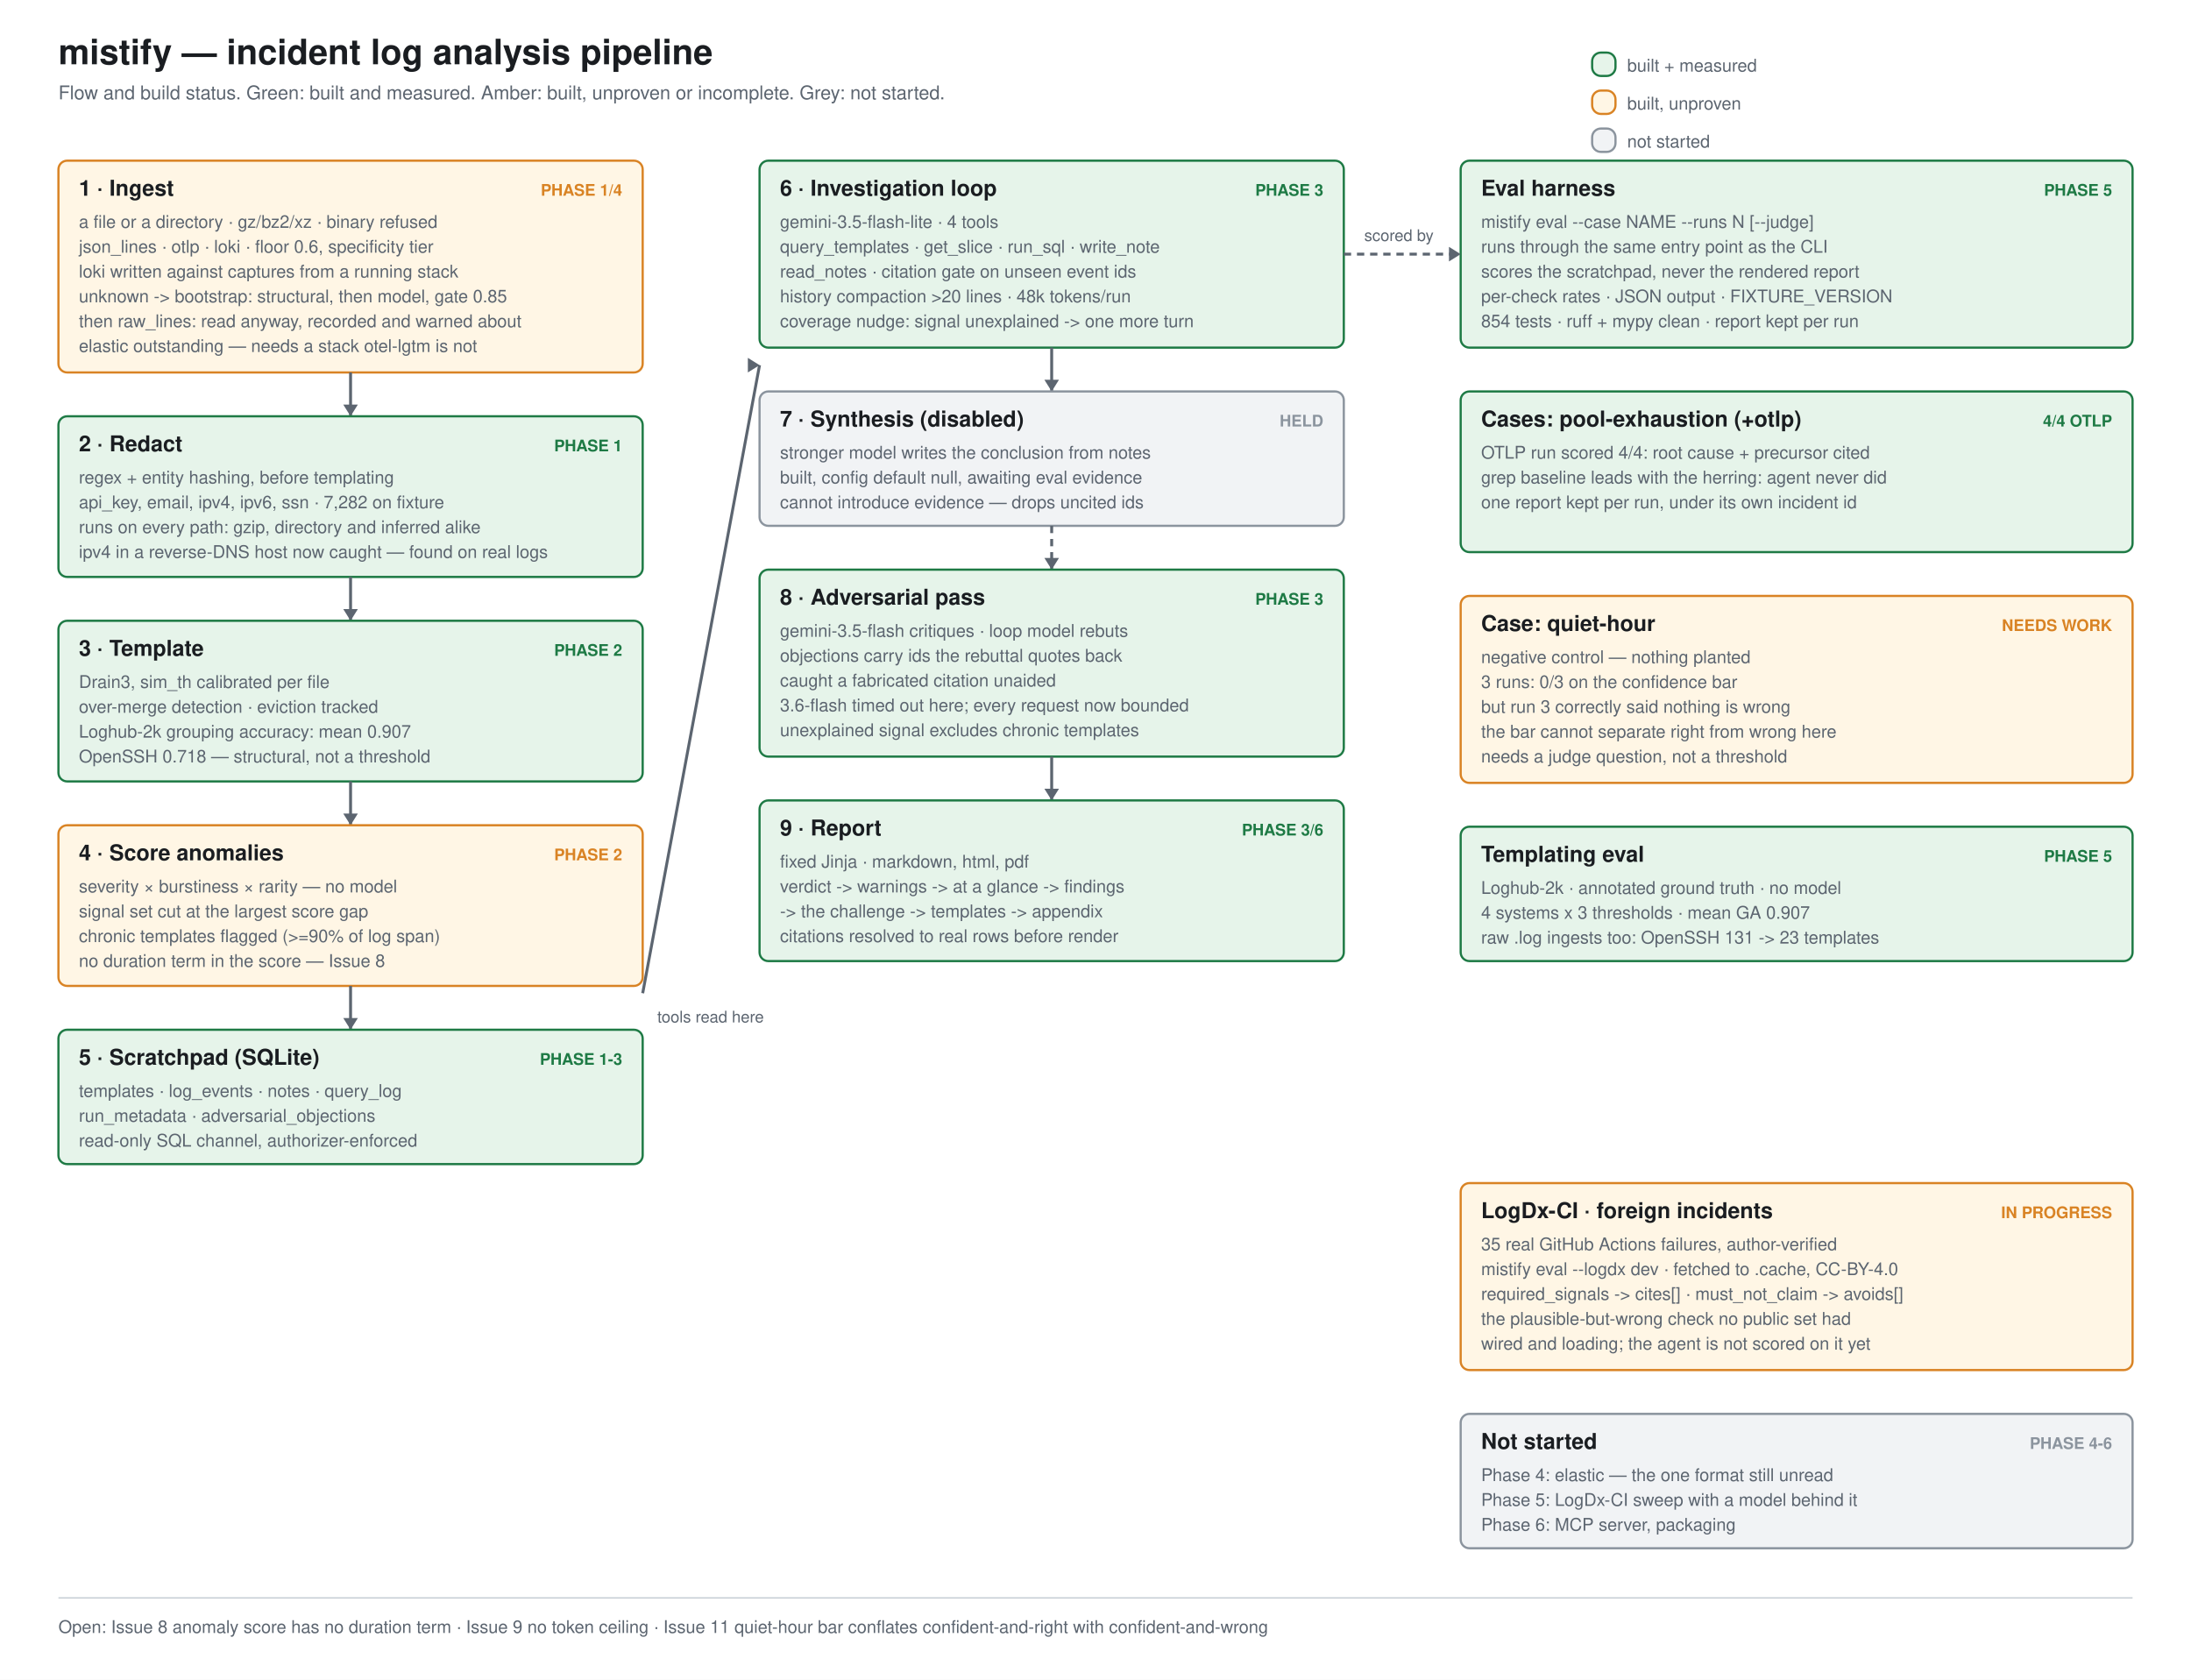
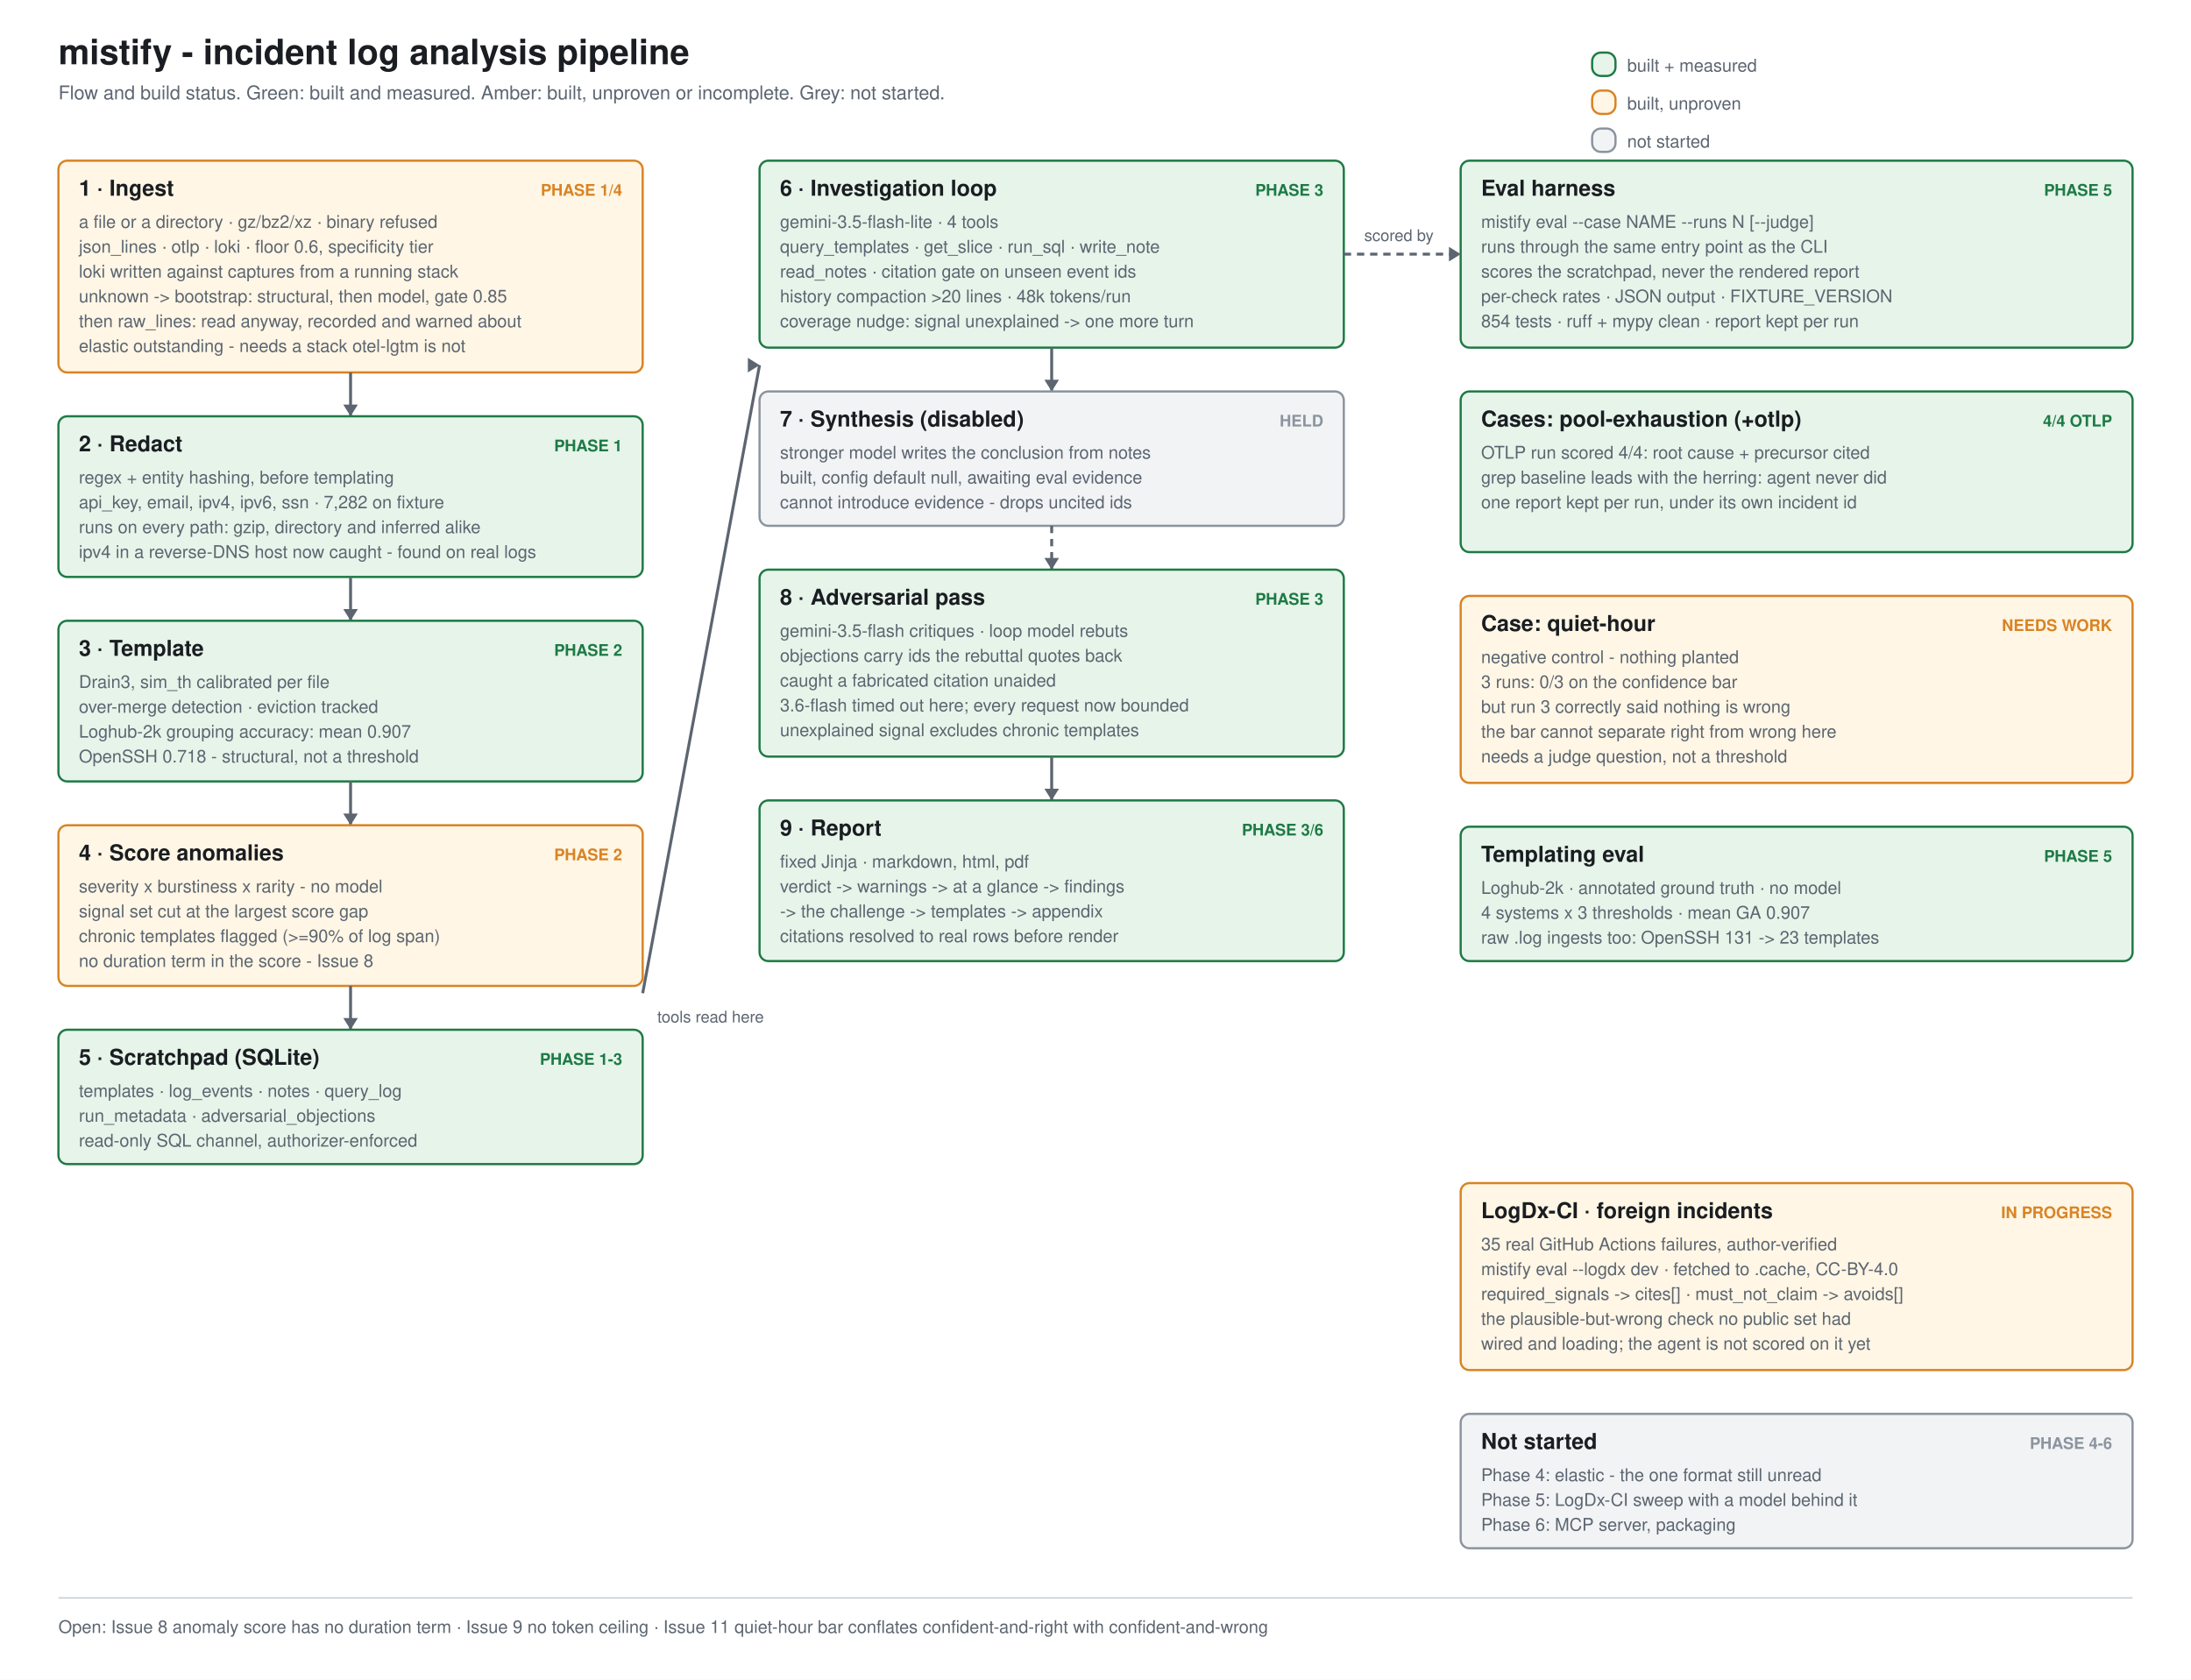
<svg xmlns="http://www.w3.org/2000/svg" width="1500" height="1150" viewBox="0 0 1500 1150">
  <rect width="1500" height="1150" fill="#ffffff" />
-   <text x="40" y="44" font-family="Segoe UI, Helvetica, Arial, sans-serif" font-size="24" fill="#1a1d21" font-weight="bold" text-anchor="start">mistify — incident log analysis pipeline</text>
+   <text x="40" y="44" font-family="Segoe UI, Helvetica, Arial, sans-serif" font-size="24" fill="#1a1d21" font-weight="bold" text-anchor="start">mistify - incident log analysis pipeline</text>
  <text x="40" y="68" font-family="Segoe UI, Helvetica, Arial, sans-serif" font-size="13" fill="#5c6570" font-weight="normal" text-anchor="start">Flow and build status. Green: built and measured. Amber: built, unproven or incomplete. Grey: not started.</text>
  <rect x="1090" y="36" width="16" height="16" rx="6" fill="#e6f4ea" stroke="#1e7a45" stroke-width="1.5" />
  <text x="1114" y="49" font-family="Segoe UI, Helvetica, Arial, sans-serif" font-size="12" fill="#5c6570" font-weight="normal" text-anchor="start">built + measured</text>
  <rect x="1090" y="62" width="16" height="16" rx="6" fill="#fff6e5" stroke="#d98324" stroke-width="1.5" />
  <text x="1114" y="75" font-family="Segoe UI, Helvetica, Arial, sans-serif" font-size="12" fill="#5c6570" font-weight="normal" text-anchor="start">built, unproven</text>
  <rect x="1090" y="88" width="16" height="16" rx="6" fill="#f1f3f5" stroke="#8b949e" stroke-width="1.5" />
  <text x="1114" y="101" font-family="Segoe UI, Helvetica, Arial, sans-serif" font-size="12" fill="#5c6570" font-weight="normal" text-anchor="start">not started</text>
  <rect x="40" y="110" width="400" height="145" rx="6" fill="#fff6e5" stroke="#d98324" stroke-width="1.5" />
  <text x="54" y="134" font-family="Segoe UI, Helvetica, Arial, sans-serif" font-size="15" fill="#1a1d21" font-weight="bold" text-anchor="start">1 · Ingest</text>
  <text x="426" y="134" font-family="Segoe UI, Helvetica, Arial, sans-serif" font-size="11" fill="#d98324" font-weight="bold" text-anchor="end">PHASE 1/4</text>
  <text x="54" y="156" font-family="Segoe UI, Helvetica, Arial, sans-serif" font-size="12" fill="#5c6570" font-weight="normal" text-anchor="start">a file or a directory · gz/bz2/xz · binary refused</text>
  <text x="54" y="173" font-family="Segoe UI, Helvetica, Arial, sans-serif" font-size="12" fill="#5c6570" font-weight="normal" text-anchor="start">json_lines · otlp · loki · floor 0.6, specificity tier</text>
  <text x="54" y="190" font-family="Segoe UI, Helvetica, Arial, sans-serif" font-size="12" fill="#5c6570" font-weight="normal" text-anchor="start">loki written against captures from a running stack</text>
  <text x="54" y="207" font-family="Segoe UI, Helvetica, Arial, sans-serif" font-size="12" fill="#5c6570" font-weight="normal" text-anchor="start">unknown -&gt; bootstrap: structural, then model, gate 0.85</text>
  <text x="54" y="224" font-family="Segoe UI, Helvetica, Arial, sans-serif" font-size="12" fill="#5c6570" font-weight="normal" text-anchor="start">then raw_lines: read anyway, recorded and warned about</text>
-   <text x="54" y="241" font-family="Segoe UI, Helvetica, Arial, sans-serif" font-size="12" fill="#5c6570" font-weight="normal" text-anchor="start">elastic outstanding — needs a stack otel-lgtm is not</text>
+   <text x="54" y="241" font-family="Segoe UI, Helvetica, Arial, sans-serif" font-size="12" fill="#5c6570" font-weight="normal" text-anchor="start">elastic outstanding - needs a stack otel-lgtm is not</text>
  <line x1="240.0" y1="255" x2="240.0" y2="285" stroke="#5c6570" stroke-width="2" />
  <polygon points="235.0,277 245.0,277 240.0,285" fill="#5c6570" />
  <rect x="40" y="285" width="400" height="110" rx="6" fill="#e6f4ea" stroke="#1e7a45" stroke-width="1.5" />
  <text x="54" y="309" font-family="Segoe UI, Helvetica, Arial, sans-serif" font-size="15" fill="#1a1d21" font-weight="bold" text-anchor="start">2 · Redact</text>
  <text x="426" y="309" font-family="Segoe UI, Helvetica, Arial, sans-serif" font-size="11" fill="#1e7a45" font-weight="bold" text-anchor="end">PHASE 1</text>
  <text x="54" y="331" font-family="Segoe UI, Helvetica, Arial, sans-serif" font-size="12" fill="#5c6570" font-weight="normal" text-anchor="start">regex + entity hashing, before templating</text>
  <text x="54" y="348" font-family="Segoe UI, Helvetica, Arial, sans-serif" font-size="12" fill="#5c6570" font-weight="normal" text-anchor="start">api_key, email, ipv4, ipv6, ssn · 7,282 on fixture</text>
  <text x="54" y="365" font-family="Segoe UI, Helvetica, Arial, sans-serif" font-size="12" fill="#5c6570" font-weight="normal" text-anchor="start">runs on every path: gzip, directory and inferred alike</text>
-   <text x="54" y="382" font-family="Segoe UI, Helvetica, Arial, sans-serif" font-size="12" fill="#5c6570" font-weight="normal" text-anchor="start">ipv4 in a reverse-DNS host now caught — found on real logs</text>
+   <text x="54" y="382" font-family="Segoe UI, Helvetica, Arial, sans-serif" font-size="12" fill="#5c6570" font-weight="normal" text-anchor="start">ipv4 in a reverse-DNS host now caught - found on real logs</text>
  <line x1="240.0" y1="395" x2="240.0" y2="425" stroke="#5c6570" stroke-width="2" />
  <polygon points="235.0,417 245.0,417 240.0,425" fill="#5c6570" />
  <rect x="40" y="425" width="400" height="110" rx="6" fill="#e6f4ea" stroke="#1e7a45" stroke-width="1.5" />
  <text x="54" y="449" font-family="Segoe UI, Helvetica, Arial, sans-serif" font-size="15" fill="#1a1d21" font-weight="bold" text-anchor="start">3 · Template</text>
  <text x="426" y="449" font-family="Segoe UI, Helvetica, Arial, sans-serif" font-size="11" fill="#1e7a45" font-weight="bold" text-anchor="end">PHASE 2</text>
  <text x="54" y="471" font-family="Segoe UI, Helvetica, Arial, sans-serif" font-size="12" fill="#5c6570" font-weight="normal" text-anchor="start">Drain3, sim_th calibrated per file</text>
  <text x="54" y="488" font-family="Segoe UI, Helvetica, Arial, sans-serif" font-size="12" fill="#5c6570" font-weight="normal" text-anchor="start">over-merge detection · eviction tracked</text>
  <text x="54" y="505" font-family="Segoe UI, Helvetica, Arial, sans-serif" font-size="12" fill="#5c6570" font-weight="normal" text-anchor="start">Loghub-2k grouping accuracy: mean 0.907</text>
-   <text x="54" y="522" font-family="Segoe UI, Helvetica, Arial, sans-serif" font-size="12" fill="#5c6570" font-weight="normal" text-anchor="start">OpenSSH 0.718 — structural, not a threshold</text>
+   <text x="54" y="522" font-family="Segoe UI, Helvetica, Arial, sans-serif" font-size="12" fill="#5c6570" font-weight="normal" text-anchor="start">OpenSSH 0.718 - structural, not a threshold</text>
  <line x1="240.0" y1="535" x2="240.0" y2="565" stroke="#5c6570" stroke-width="2" />
  <polygon points="235.0,557 245.0,557 240.0,565" fill="#5c6570" />
  <rect x="40" y="565" width="400" height="110" rx="6" fill="#fff6e5" stroke="#d98324" stroke-width="1.5" />
  <text x="54" y="589" font-family="Segoe UI, Helvetica, Arial, sans-serif" font-size="15" fill="#1a1d21" font-weight="bold" text-anchor="start">4 · Score anomalies</text>
  <text x="426" y="589" font-family="Segoe UI, Helvetica, Arial, sans-serif" font-size="11" fill="#d98324" font-weight="bold" text-anchor="end">PHASE 2</text>
-   <text x="54" y="611" font-family="Segoe UI, Helvetica, Arial, sans-serif" font-size="12" fill="#5c6570" font-weight="normal" text-anchor="start">severity × burstiness × rarity — no model</text>
+   <text x="54" y="611" font-family="Segoe UI, Helvetica, Arial, sans-serif" font-size="12" fill="#5c6570" font-weight="normal" text-anchor="start">severity x burstiness x rarity - no model</text>
  <text x="54" y="628" font-family="Segoe UI, Helvetica, Arial, sans-serif" font-size="12" fill="#5c6570" font-weight="normal" text-anchor="start">signal set cut at the largest score gap</text>
  <text x="54" y="645" font-family="Segoe UI, Helvetica, Arial, sans-serif" font-size="12" fill="#5c6570" font-weight="normal" text-anchor="start">chronic templates flagged (&gt;=90% of log span)</text>
-   <text x="54" y="662" font-family="Segoe UI, Helvetica, Arial, sans-serif" font-size="12" fill="#5c6570" font-weight="normal" text-anchor="start">no duration term in the score — Issue 8</text>
+   <text x="54" y="662" font-family="Segoe UI, Helvetica, Arial, sans-serif" font-size="12" fill="#5c6570" font-weight="normal" text-anchor="start">no duration term in the score - Issue 8</text>
  <line x1="240.0" y1="675" x2="240.0" y2="705" stroke="#5c6570" stroke-width="2" />
  <polygon points="235.0,697 245.0,697 240.0,705" fill="#5c6570" />
  <rect x="40" y="705" width="400" height="92" rx="6" fill="#e6f4ea" stroke="#1e7a45" stroke-width="1.5" />
  <text x="54" y="729" font-family="Segoe UI, Helvetica, Arial, sans-serif" font-size="15" fill="#1a1d21" font-weight="bold" text-anchor="start">5 · Scratchpad (SQLite)</text>
  <text x="426" y="729" font-family="Segoe UI, Helvetica, Arial, sans-serif" font-size="11" fill="#1e7a45" font-weight="bold" text-anchor="end">PHASE 1-3</text>
  <text x="54" y="751" font-family="Segoe UI, Helvetica, Arial, sans-serif" font-size="12" fill="#5c6570" font-weight="normal" text-anchor="start">templates · log_events · notes · query_log</text>
  <text x="54" y="768" font-family="Segoe UI, Helvetica, Arial, sans-serif" font-size="12" fill="#5c6570" font-weight="normal" text-anchor="start">run_metadata · adversarial_objections</text>
  <text x="54" y="785" font-family="Segoe UI, Helvetica, Arial, sans-serif" font-size="12" fill="#5c6570" font-weight="normal" text-anchor="start">read-only SQL channel, authorizer-enforced</text>
  <rect x="520" y="110" width="400" height="128" rx="6" fill="#e6f4ea" stroke="#1e7a45" stroke-width="1.5" />
  <text x="534" y="134" font-family="Segoe UI, Helvetica, Arial, sans-serif" font-size="15" fill="#1a1d21" font-weight="bold" text-anchor="start">6 · Investigation loop</text>
  <text x="906" y="134" font-family="Segoe UI, Helvetica, Arial, sans-serif" font-size="11" fill="#1e7a45" font-weight="bold" text-anchor="end">PHASE 3</text>
  <text x="534" y="156" font-family="Segoe UI, Helvetica, Arial, sans-serif" font-size="12" fill="#5c6570" font-weight="normal" text-anchor="start">gemini-3.5-flash-lite · 4 tools</text>
  <text x="534" y="173" font-family="Segoe UI, Helvetica, Arial, sans-serif" font-size="12" fill="#5c6570" font-weight="normal" text-anchor="start">query_templates · get_slice · run_sql · write_note</text>
  <text x="534" y="190" font-family="Segoe UI, Helvetica, Arial, sans-serif" font-size="12" fill="#5c6570" font-weight="normal" text-anchor="start">read_notes · citation gate on unseen event ids</text>
  <text x="534" y="207" font-family="Segoe UI, Helvetica, Arial, sans-serif" font-size="12" fill="#5c6570" font-weight="normal" text-anchor="start">history compaction &gt;20 lines · 48k tokens/run</text>
  <text x="534" y="224" font-family="Segoe UI, Helvetica, Arial, sans-serif" font-size="12" fill="#5c6570" font-weight="normal" text-anchor="start">coverage nudge: signal unexplained -&gt; one more turn</text>
  <line x1="720.0" y1="238" x2="720.0" y2="268" stroke="#5c6570" stroke-width="2" />
  <polygon points="715.0,260 725.0,260 720.0,268" fill="#5c6570" />
  <rect x="520" y="268" width="400" height="92" rx="6" fill="#f1f3f5" stroke="#8b949e" stroke-width="1.5" />
  <text x="534" y="292" font-family="Segoe UI, Helvetica, Arial, sans-serif" font-size="15" fill="#1a1d21" font-weight="bold" text-anchor="start">7 · Synthesis (disabled)</text>
  <text x="906" y="292" font-family="Segoe UI, Helvetica, Arial, sans-serif" font-size="11" fill="#8b949e" font-weight="bold" text-anchor="end">HELD</text>
  <text x="534" y="314" font-family="Segoe UI, Helvetica, Arial, sans-serif" font-size="12" fill="#5c6570" font-weight="normal" text-anchor="start">stronger model writes the conclusion from notes</text>
  <text x="534" y="331" font-family="Segoe UI, Helvetica, Arial, sans-serif" font-size="12" fill="#5c6570" font-weight="normal" text-anchor="start">built, config default null, awaiting eval evidence</text>
-   <text x="534" y="348" font-family="Segoe UI, Helvetica, Arial, sans-serif" font-size="12" fill="#5c6570" font-weight="normal" text-anchor="start">cannot introduce evidence — drops uncited ids</text>
+   <text x="534" y="348" font-family="Segoe UI, Helvetica, Arial, sans-serif" font-size="12" fill="#5c6570" font-weight="normal" text-anchor="start">cannot introduce evidence - drops uncited ids</text>
  <line x1="720.0" y1="360" x2="720.0" y2="390" stroke="#5c6570" stroke-width="2" stroke-dasharray="5,4" />
  <polygon points="715.0,382 725.0,382 720.0,390" fill="#5c6570" />
  <rect x="520" y="390" width="400" height="128" rx="6" fill="#e6f4ea" stroke="#1e7a45" stroke-width="1.5" />
  <text x="534" y="414" font-family="Segoe UI, Helvetica, Arial, sans-serif" font-size="15" fill="#1a1d21" font-weight="bold" text-anchor="start">8 · Adversarial pass</text>
  <text x="906" y="414" font-family="Segoe UI, Helvetica, Arial, sans-serif" font-size="11" fill="#1e7a45" font-weight="bold" text-anchor="end">PHASE 3</text>
  <text x="534" y="436" font-family="Segoe UI, Helvetica, Arial, sans-serif" font-size="12" fill="#5c6570" font-weight="normal" text-anchor="start">gemini-3.5-flash critiques · loop model rebuts</text>
  <text x="534" y="453" font-family="Segoe UI, Helvetica, Arial, sans-serif" font-size="12" fill="#5c6570" font-weight="normal" text-anchor="start">objections carry ids the rebuttal quotes back</text>
  <text x="534" y="470" font-family="Segoe UI, Helvetica, Arial, sans-serif" font-size="12" fill="#5c6570" font-weight="normal" text-anchor="start">caught a fabricated citation unaided</text>
  <text x="534" y="487" font-family="Segoe UI, Helvetica, Arial, sans-serif" font-size="12" fill="#5c6570" font-weight="normal" text-anchor="start">3.6-flash timed out here; every request now bounded</text>
  <text x="534" y="504" font-family="Segoe UI, Helvetica, Arial, sans-serif" font-size="12" fill="#5c6570" font-weight="normal" text-anchor="start">unexplained signal excludes chronic templates</text>
  <line x1="720.0" y1="518" x2="720.0" y2="548" stroke="#5c6570" stroke-width="2" />
  <polygon points="715.0,540 725.0,540 720.0,548" fill="#5c6570" />
  <rect x="520" y="548" width="400" height="110" rx="6" fill="#e6f4ea" stroke="#1e7a45" stroke-width="1.5" />
  <text x="534" y="572" font-family="Segoe UI, Helvetica, Arial, sans-serif" font-size="15" fill="#1a1d21" font-weight="bold" text-anchor="start">9 · Report</text>
  <text x="906" y="572" font-family="Segoe UI, Helvetica, Arial, sans-serif" font-size="11" fill="#1e7a45" font-weight="bold" text-anchor="end">PHASE 3/6</text>
  <text x="534" y="594" font-family="Segoe UI, Helvetica, Arial, sans-serif" font-size="12" fill="#5c6570" font-weight="normal" text-anchor="start">fixed Jinja · markdown, html, pdf</text>
  <text x="534" y="611" font-family="Segoe UI, Helvetica, Arial, sans-serif" font-size="12" fill="#5c6570" font-weight="normal" text-anchor="start">verdict -&gt; warnings -&gt; at a glance -&gt; findings</text>
  <text x="534" y="628" font-family="Segoe UI, Helvetica, Arial, sans-serif" font-size="12" fill="#5c6570" font-weight="normal" text-anchor="start">-&gt; the challenge -&gt; templates -&gt; appendix</text>
  <text x="534" y="645" font-family="Segoe UI, Helvetica, Arial, sans-serif" font-size="12" fill="#5c6570" font-weight="normal" text-anchor="start">citations resolved to real rows before render</text>
  <rect x="1000" y="110" width="460" height="128" rx="6" fill="#e6f4ea" stroke="#1e7a45" stroke-width="1.5" />
  <text x="1014" y="134" font-family="Segoe UI, Helvetica, Arial, sans-serif" font-size="15" fill="#1a1d21" font-weight="bold" text-anchor="start">Eval harness</text>
  <text x="1446" y="134" font-family="Segoe UI, Helvetica, Arial, sans-serif" font-size="11" fill="#1e7a45" font-weight="bold" text-anchor="end">PHASE 5</text>
  <text x="1014" y="156" font-family="Segoe UI, Helvetica, Arial, sans-serif" font-size="12" fill="#5c6570" font-weight="normal" text-anchor="start">mistify eval --case NAME --runs N [--judge]</text>
  <text x="1014" y="173" font-family="Segoe UI, Helvetica, Arial, sans-serif" font-size="12" fill="#5c6570" font-weight="normal" text-anchor="start">runs through the same entry point as the CLI</text>
  <text x="1014" y="190" font-family="Segoe UI, Helvetica, Arial, sans-serif" font-size="12" fill="#5c6570" font-weight="normal" text-anchor="start">scores the scratchpad, never the rendered report</text>
  <text x="1014" y="207" font-family="Segoe UI, Helvetica, Arial, sans-serif" font-size="12" fill="#5c6570" font-weight="normal" text-anchor="start">per-check rates · JSON output · FIXTURE_VERSION</text>
  <text x="1014" y="224" font-family="Segoe UI, Helvetica, Arial, sans-serif" font-size="12" fill="#5c6570" font-weight="normal" text-anchor="start">854 tests · ruff + mypy clean · report kept per run</text>
  <rect x="1000" y="268" width="460" height="110" rx="6" fill="#e6f4ea" stroke="#1e7a45" stroke-width="1.5" />
  <text x="1014" y="292" font-family="Segoe UI, Helvetica, Arial, sans-serif" font-size="15" fill="#1a1d21" font-weight="bold" text-anchor="start">Cases: pool-exhaustion (+otlp)</text>
  <text x="1446" y="292" font-family="Segoe UI, Helvetica, Arial, sans-serif" font-size="11" fill="#1e7a45" font-weight="bold" text-anchor="end">4/4 OTLP</text>
  <text x="1014" y="314" font-family="Segoe UI, Helvetica, Arial, sans-serif" font-size="12" fill="#5c6570" font-weight="normal" text-anchor="start">OTLP run scored 4/4: root cause + precursor cited</text>
  <text x="1014" y="331" font-family="Segoe UI, Helvetica, Arial, sans-serif" font-size="12" fill="#5c6570" font-weight="normal" text-anchor="start">grep baseline leads with the herring: agent never did</text>
  <text x="1014" y="348" font-family="Segoe UI, Helvetica, Arial, sans-serif" font-size="12" fill="#5c6570" font-weight="normal" text-anchor="start">one report kept per run, under its own incident id</text>
  <rect x="1000" y="408" width="460" height="128" rx="6" fill="#fff6e5" stroke="#d98324" stroke-width="1.5" />
  <text x="1014" y="432" font-family="Segoe UI, Helvetica, Arial, sans-serif" font-size="15" fill="#1a1d21" font-weight="bold" text-anchor="start">Case: quiet-hour</text>
  <text x="1446" y="432" font-family="Segoe UI, Helvetica, Arial, sans-serif" font-size="11" fill="#d98324" font-weight="bold" text-anchor="end">NEEDS WORK</text>
-   <text x="1014" y="454" font-family="Segoe UI, Helvetica, Arial, sans-serif" font-size="12" fill="#5c6570" font-weight="normal" text-anchor="start">negative control — nothing planted</text>
+   <text x="1014" y="454" font-family="Segoe UI, Helvetica, Arial, sans-serif" font-size="12" fill="#5c6570" font-weight="normal" text-anchor="start">negative control - nothing planted</text>
  <text x="1014" y="471" font-family="Segoe UI, Helvetica, Arial, sans-serif" font-size="12" fill="#5c6570" font-weight="normal" text-anchor="start">3 runs: 0/3 on the confidence bar</text>
  <text x="1014" y="488" font-family="Segoe UI, Helvetica, Arial, sans-serif" font-size="12" fill="#5c6570" font-weight="normal" text-anchor="start">but run 3 correctly said nothing is wrong</text>
  <text x="1014" y="505" font-family="Segoe UI, Helvetica, Arial, sans-serif" font-size="12" fill="#5c6570" font-weight="normal" text-anchor="start">the bar cannot separate right from wrong here</text>
  <text x="1014" y="522" font-family="Segoe UI, Helvetica, Arial, sans-serif" font-size="12" fill="#5c6570" font-weight="normal" text-anchor="start">needs a judge question, not a threshold</text>
  <rect x="1000" y="566" width="460" height="92" rx="6" fill="#e6f4ea" stroke="#1e7a45" stroke-width="1.5" />
  <text x="1014" y="590" font-family="Segoe UI, Helvetica, Arial, sans-serif" font-size="15" fill="#1a1d21" font-weight="bold" text-anchor="start">Templating eval</text>
  <text x="1446" y="590" font-family="Segoe UI, Helvetica, Arial, sans-serif" font-size="11" fill="#1e7a45" font-weight="bold" text-anchor="end">PHASE 5</text>
  <text x="1014" y="612" font-family="Segoe UI, Helvetica, Arial, sans-serif" font-size="12" fill="#5c6570" font-weight="normal" text-anchor="start">Loghub-2k · annotated ground truth · no model</text>
  <text x="1014" y="629" font-family="Segoe UI, Helvetica, Arial, sans-serif" font-size="12" fill="#5c6570" font-weight="normal" text-anchor="start">4 systems x 3 thresholds · mean GA 0.907</text>
  <text x="1014" y="646" font-family="Segoe UI, Helvetica, Arial, sans-serif" font-size="12" fill="#5c6570" font-weight="normal" text-anchor="start">raw .log ingests too: OpenSSH 131 -&gt; 23 templates</text>
  <rect x="1000" y="810" width="460" height="128" rx="6" fill="#fff6e5" stroke="#d98324" stroke-width="1.5" />
  <text x="1014" y="834" font-family="Segoe UI, Helvetica, Arial, sans-serif" font-size="15" fill="#1a1d21" font-weight="bold" text-anchor="start">LogDx-CI · foreign incidents</text>
  <text x="1446" y="834" font-family="Segoe UI, Helvetica, Arial, sans-serif" font-size="11" fill="#d98324" font-weight="bold" text-anchor="end">IN PROGRESS</text>
  <text x="1014" y="856" font-family="Segoe UI, Helvetica, Arial, sans-serif" font-size="12" fill="#5c6570" font-weight="normal" text-anchor="start">35 real GitHub Actions failures, author-verified</text>
  <text x="1014" y="873" font-family="Segoe UI, Helvetica, Arial, sans-serif" font-size="12" fill="#5c6570" font-weight="normal" text-anchor="start">mistify eval --logdx dev · fetched to .cache, CC-BY-4.0</text>
  <text x="1014" y="890" font-family="Segoe UI, Helvetica, Arial, sans-serif" font-size="12" fill="#5c6570" font-weight="normal" text-anchor="start">required_signals -&gt; cites[] · must_not_claim -&gt; avoids[]</text>
  <text x="1014" y="907" font-family="Segoe UI, Helvetica, Arial, sans-serif" font-size="12" fill="#5c6570" font-weight="normal" text-anchor="start">the plausible-but-wrong check no public set had</text>
  <text x="1014" y="924" font-family="Segoe UI, Helvetica, Arial, sans-serif" font-size="12" fill="#5c6570" font-weight="normal" text-anchor="start">wired and loading; the agent is not scored on it yet</text>
  <rect x="1000" y="968" width="460" height="92" rx="6" fill="#f1f3f5" stroke="#8b949e" stroke-width="1.5" />
  <text x="1014" y="992" font-family="Segoe UI, Helvetica, Arial, sans-serif" font-size="15" fill="#1a1d21" font-weight="bold" text-anchor="start">Not started</text>
  <text x="1446" y="992" font-family="Segoe UI, Helvetica, Arial, sans-serif" font-size="11" fill="#8b949e" font-weight="bold" text-anchor="end">PHASE 4-6</text>
-   <text x="1014" y="1014" font-family="Segoe UI, Helvetica, Arial, sans-serif" font-size="12" fill="#5c6570" font-weight="normal" text-anchor="start">Phase 4: elastic — the one format still unread</text>
+   <text x="1014" y="1014" font-family="Segoe UI, Helvetica, Arial, sans-serif" font-size="12" fill="#5c6570" font-weight="normal" text-anchor="start">Phase 4: elastic - the one format still unread</text>
  <text x="1014" y="1031" font-family="Segoe UI, Helvetica, Arial, sans-serif" font-size="12" fill="#5c6570" font-weight="normal" text-anchor="start">Phase 5: LogDx-CI sweep with a model behind it</text>
  <text x="1014" y="1048" font-family="Segoe UI, Helvetica, Arial, sans-serif" font-size="12" fill="#5c6570" font-weight="normal" text-anchor="start">Phase 6: MCP server, packaging</text>
  <line x1="440" y1="680" x2="520" y2="250" stroke="#5c6570" stroke-width="2" />
  <polygon points="512,245 512,255 520,250" fill="#5c6570" />
  <text x="450" y="700" font-family="Segoe UI, Helvetica, Arial, sans-serif" font-size="11" fill="#5c6570" font-weight="normal" text-anchor="start">tools read here</text>
  <line x1="920" y1="174" x2="1000" y2="174" stroke="#5c6570" stroke-width="2" stroke-dasharray="5,4" />
  <polygon points="992,169 992,179 1000,174" fill="#5c6570" />
  <text x="934" y="165" font-family="Segoe UI, Helvetica, Arial, sans-serif" font-size="11" fill="#5c6570" font-weight="normal" text-anchor="start">scored by</text>
  <line x1="40" y1="1094" x2="1460" y2="1094" stroke="#c8cfd6" stroke-width="1" />
  <text x="40" y="1118" font-family="Segoe UI, Helvetica, Arial, sans-serif" font-size="12" fill="#5c6570" font-weight="normal" text-anchor="start">Open: Issue 8 anomaly score has no duration term · Issue 9 no token ceiling · Issue 11 quiet-hour bar conflates confident-and-right with confident-and-wrong</text>
</svg>
